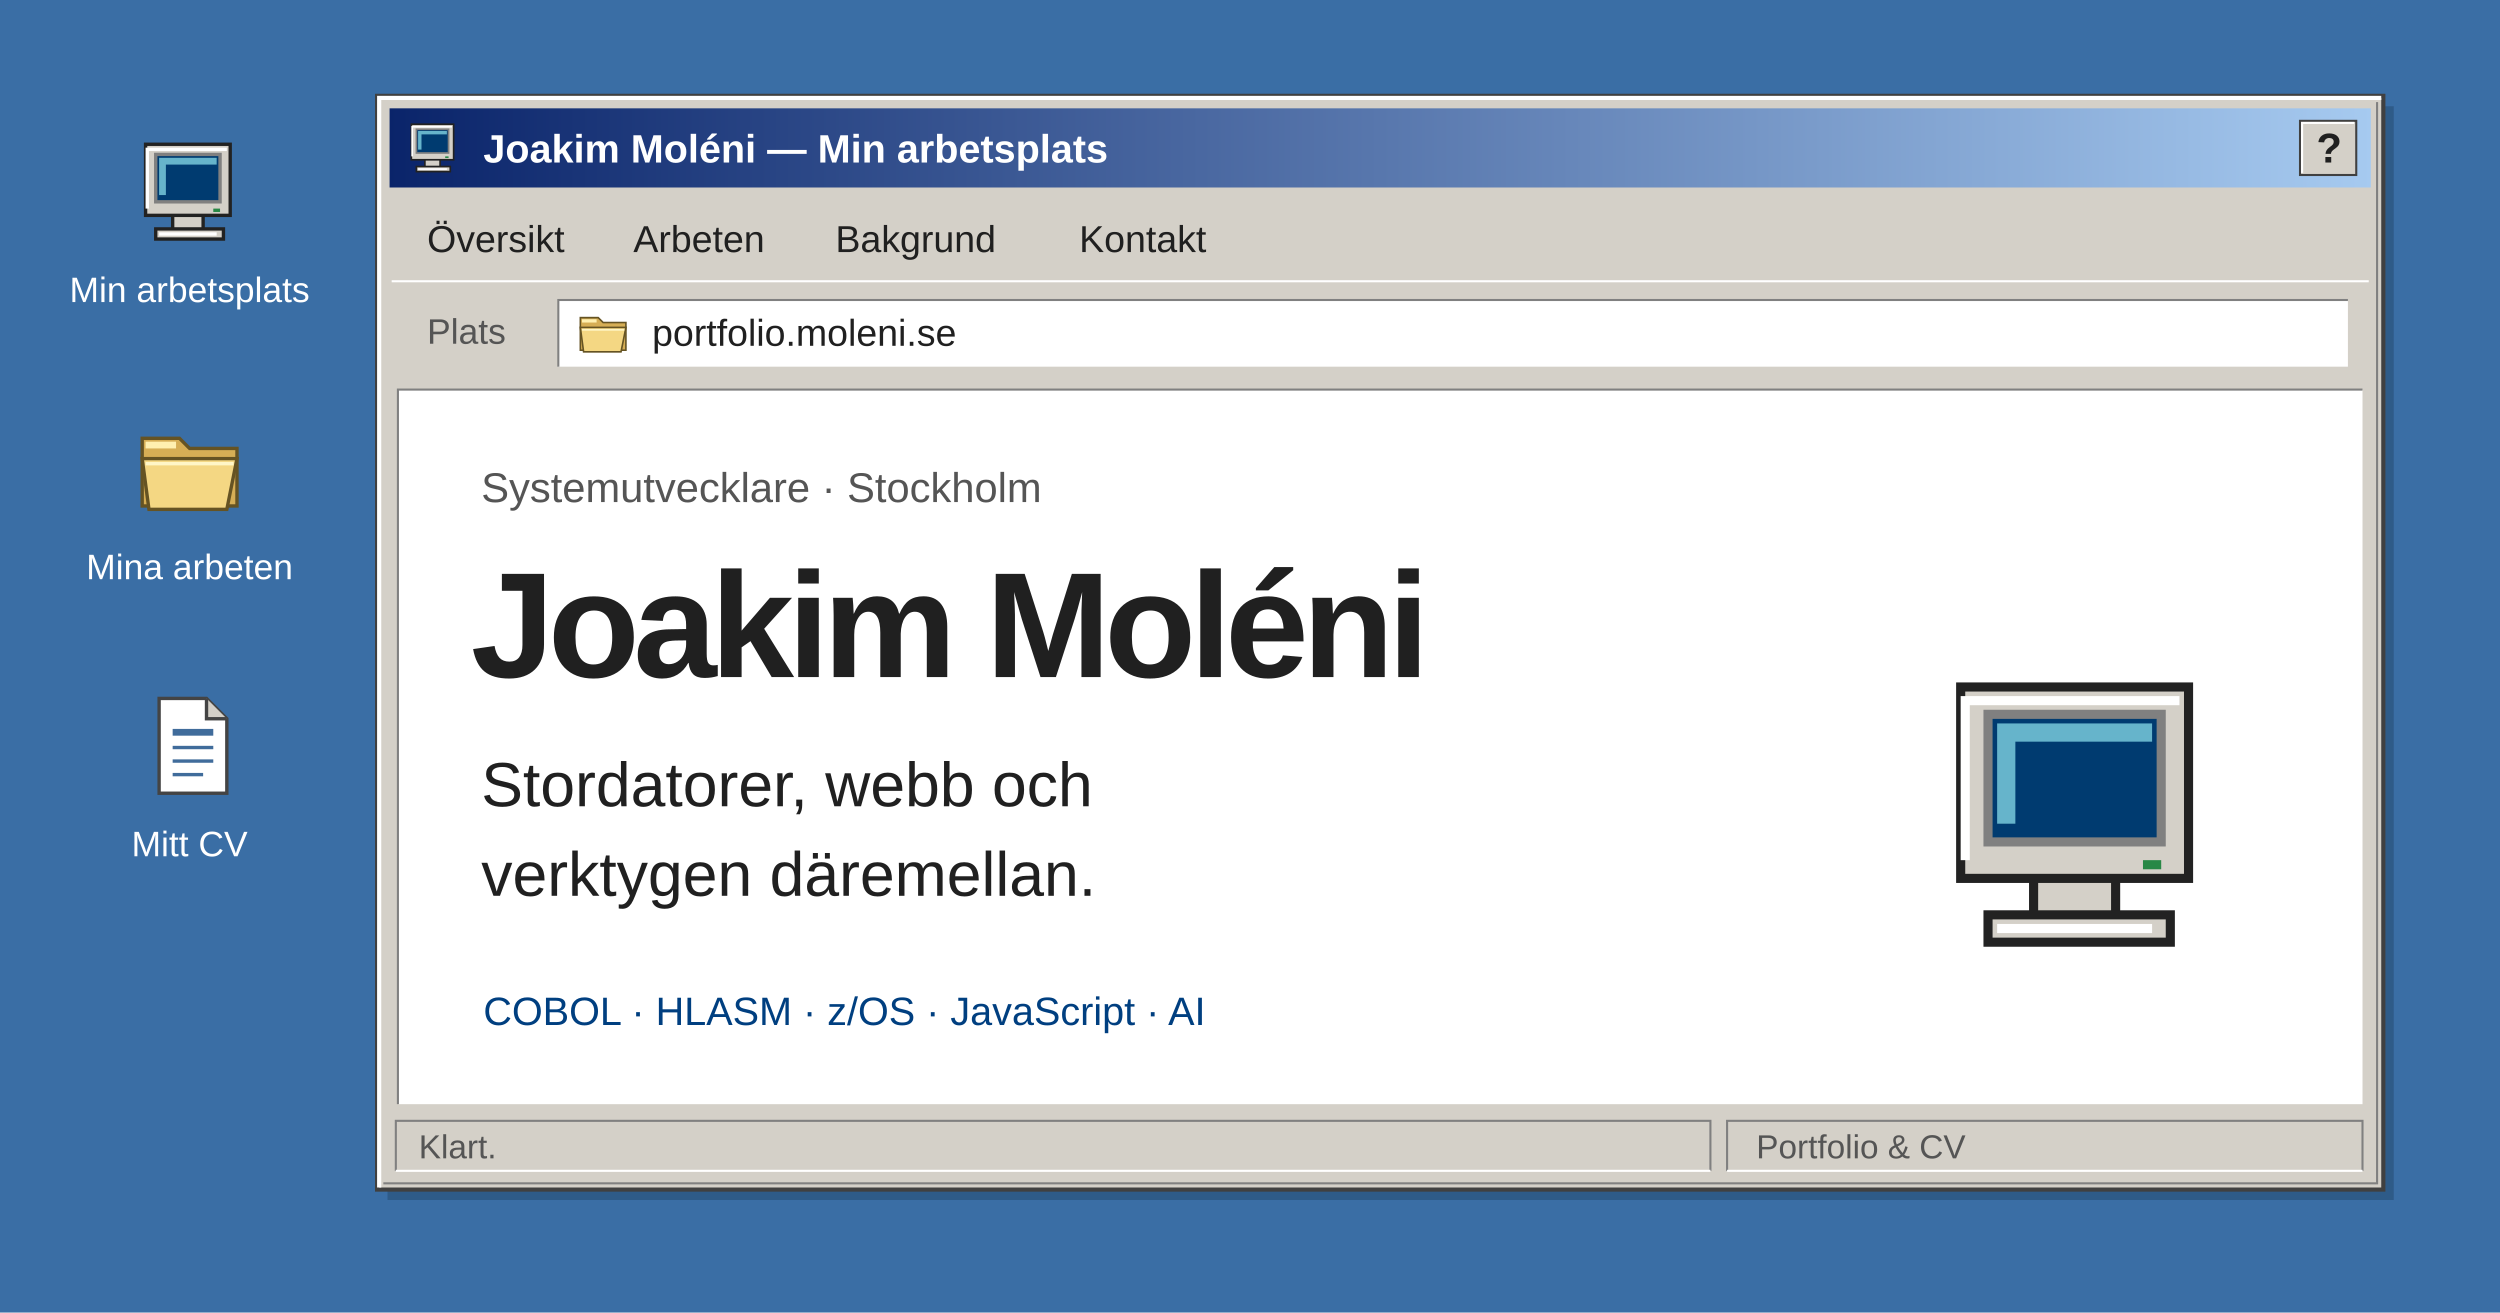
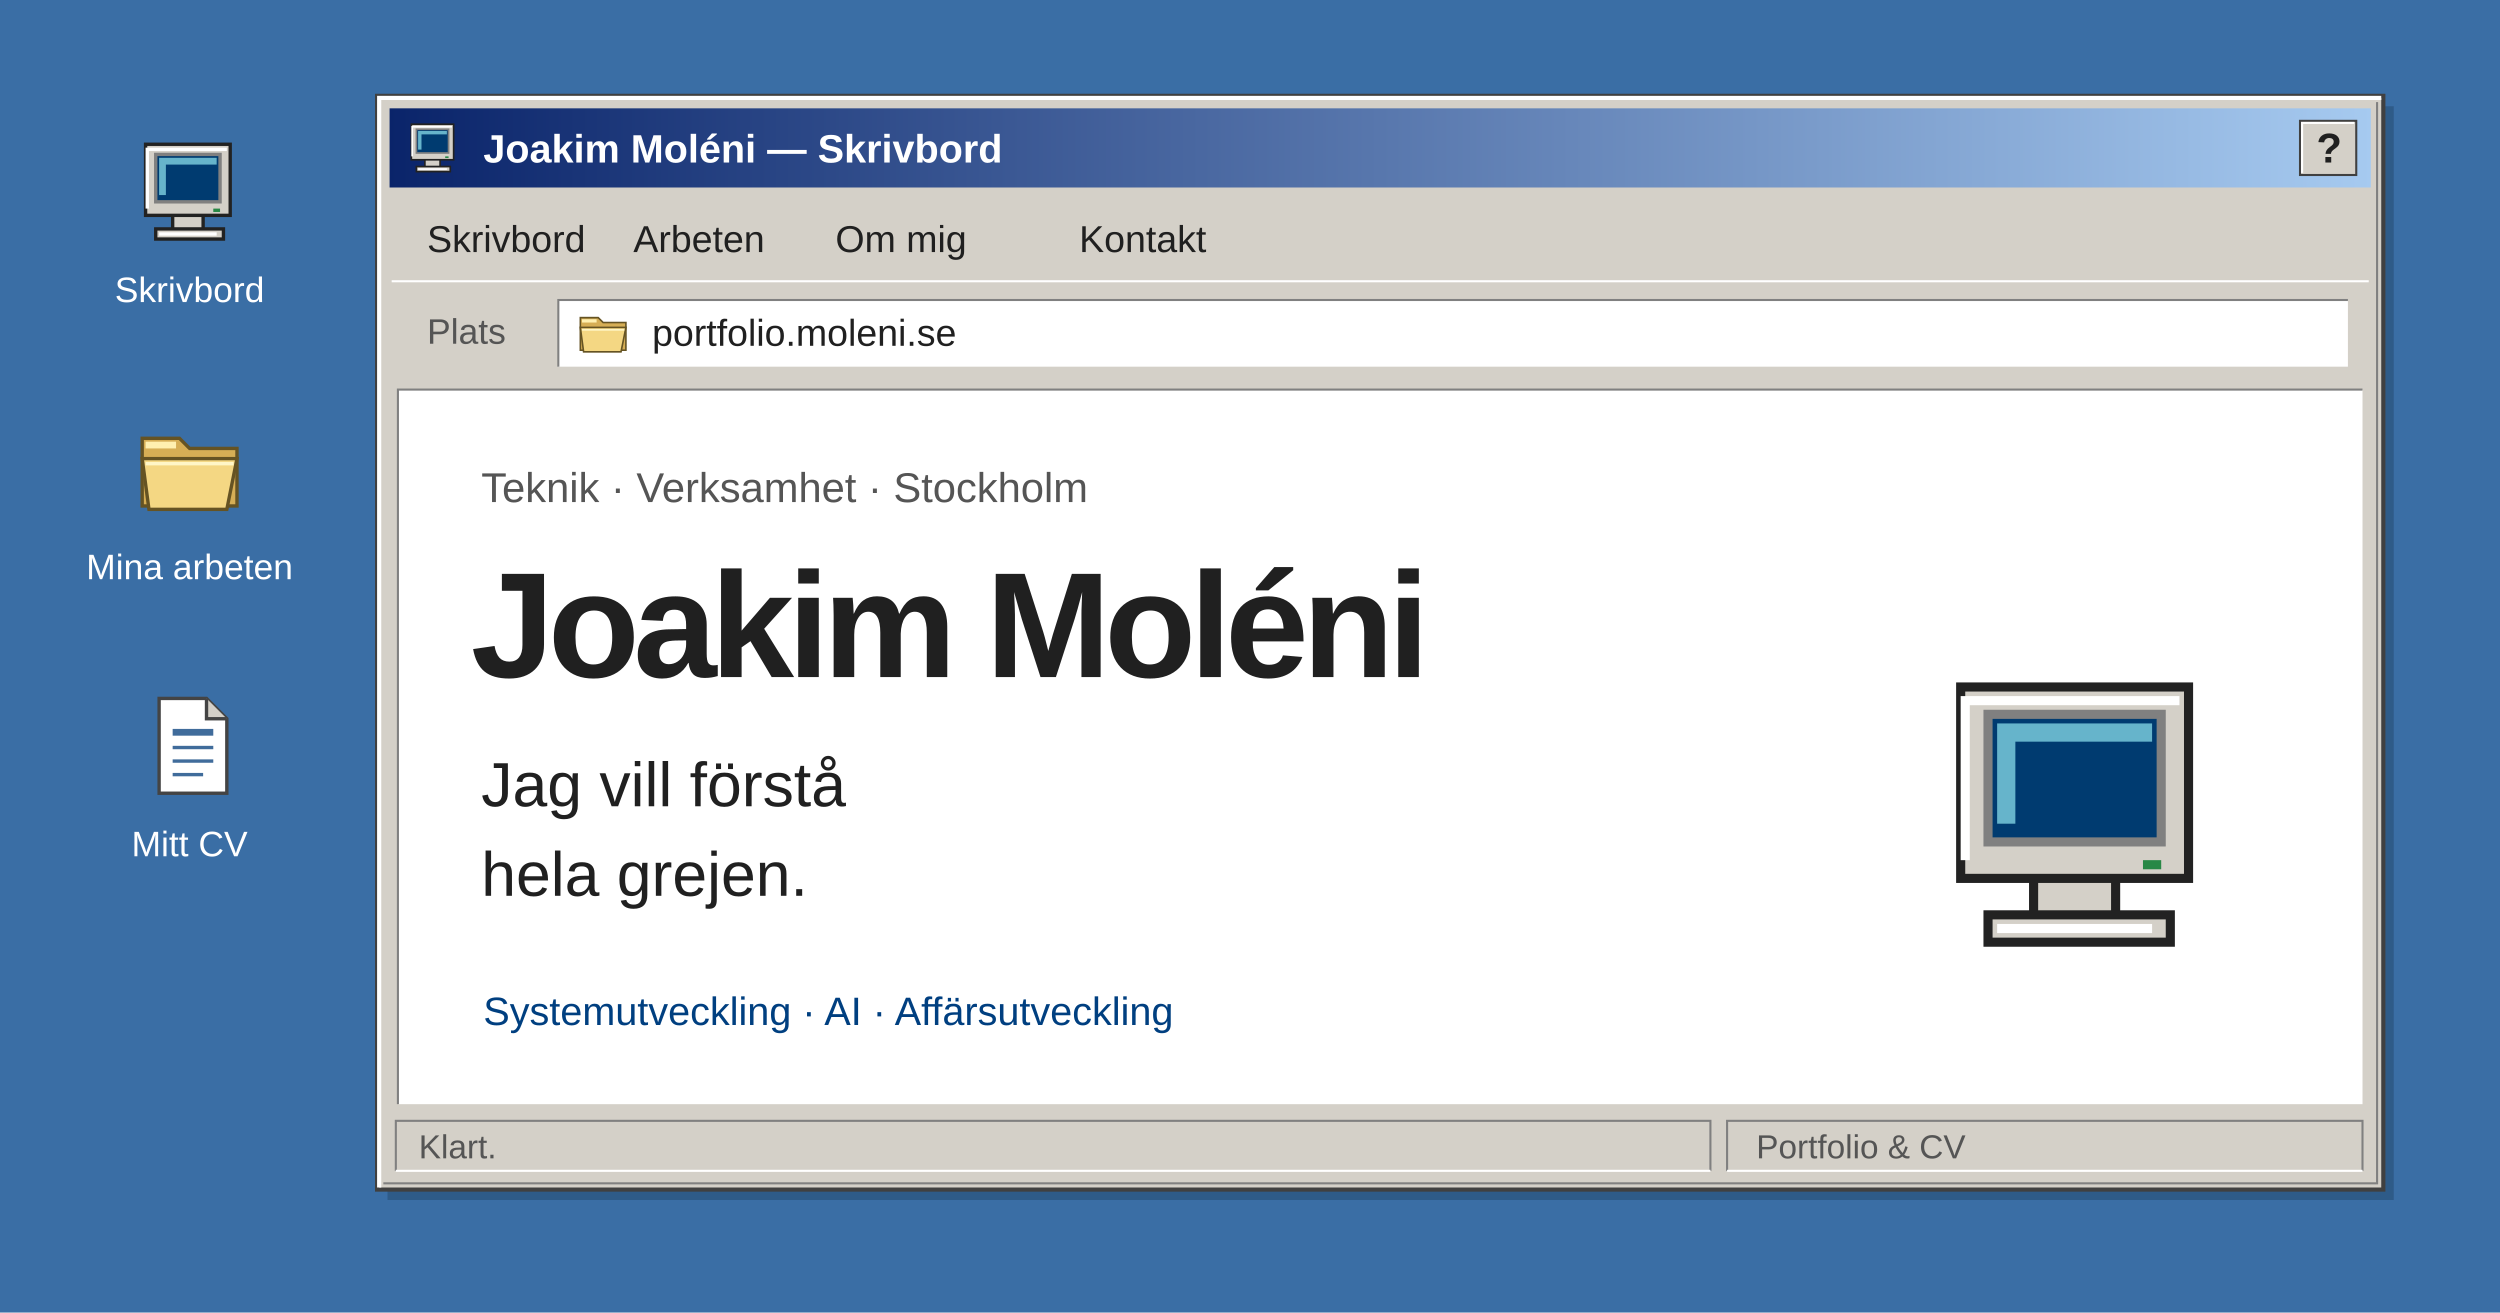
<svg xmlns="http://www.w3.org/2000/svg" width="1200" height="630" viewBox="0 0 1200 630" role="img" aria-labelledby="title desc">
  <defs>
    <linearGradient id="titlebar">
      <stop stop-color="#0a246a" />
      <stop offset="1" stop-color="#a6caf0" />
    </linearGradient>
    <symbol id="computer" viewBox="0 0 32 32">
      <path fill="#d4d0c8" stroke="#222" d="M3 2h25v21H3zM11 23h9v4h-9zM6 27h20v3H6z" />
      <path fill="#fff" d="M4 3h23v1H4v17H3V3z" />
      <path fill="#003b70" stroke="#808080" d="M6 5h19v14H6z" />
      <path fill="#66b4cb" d="M7 6h17v2H9v9H7z" />
      <path fill="#fff" d="M7 28h17v1H7z" />
      <path fill="#288846" d="M23 21h2v1h-2z" />
    </symbol>
    <symbol id="folder" viewBox="0 0 32 32">
      <path fill="#d6ae55" stroke="#655323" d="M2 7h11l3 3h14v17H2z" />
      <path fill="#fff0b0" d="M3 8h9v2H3z" />
      <path fill="#f4d783" stroke="#655323" d="M2 13h28l-3 15H4z" />
      <path fill="#fff6c7" d="M3 14h26v1H3z" />
    </symbol>
    <symbol id="document" viewBox="0 0 32 32">
      <path fill="#fff" stroke="#444" d="M7 2h14l6 6v22H7z" />
      <path fill="#d4d0c8" stroke="#444" d="M21 2v6h6" />
      <path fill="#406c9b" d="M11 11h12v2H11zM11 16h12v1H11zM11 20h12v1H11zM11 24h9v1h-9z" />
    </symbol>
  </defs>
  <rect width="1200" height="630" fill="#3a6ea5" />
  <g font-family="Tahoma, Verdana, Arial, sans-serif">
    <g fill="#fff" font-size="17" text-anchor="middle">
      <use href="#computer" x="65" y="66" width="52" height="52" />
-       <text x="91" y="145">Min arbetsplats</text>
+       <text x="91" y="145">Skrivbord</text>
      <use href="#folder" x="65" y="199" width="52" height="52" />
      <text x="91" y="278">Mina arbeten</text>
      <use href="#document" x="65" y="332" width="52" height="52" />
      <text x="91" y="411">Mitt CV</text>
    </g>
    <rect x="186" y="51" width="963" height="525" fill="#173654" opacity=".35" />
    <rect x="181" y="46" width="963" height="525" fill="#d4d0c8" stroke="#404040" stroke-width="2" />
    <path d="M182 570V47h961" fill="none" stroke="#fff" stroke-width="2" />
    <path d="M184 568h957V49" fill="none" stroke="#808080" />
    <rect x="187" y="52" width="951" height="38" fill="url(#titlebar)" />
    <use href="#computer" x="195" y="58" width="26" height="26" />
-     <text x="232" y="78" fill="#fff" font-size="19" font-weight="700">Joakim Moléni — Min arbetsplats</text>
+     <text x="232" y="78" fill="#fff" font-size="19" font-weight="700">Joakim Moléni — Skrivbord</text>
    <rect x="1104" y="58" width="27" height="26" fill="#d4d0c8" stroke="#404040" />
    <path d="M1105 83V59h25" fill="none" stroke="#fff" />
    <text x="1118" y="78" text-anchor="middle" fill="#202020" font-size="20" font-weight="700">?</text>
    <g fill="#202020" font-size="18">
-       <text x="205" y="121">Översikt</text>
+       <text x="205" y="121">Skrivbord</text>
      <text x="304" y="121">Arbeten</text>
-       <text x="401" y="121">Bakgrund</text>
+       <text x="401" y="121">Om mig</text>
      <text x="518" y="121">Kontakt</text>
    </g>
    <path d="M188 135h949" stroke="#fff" />
    <text x="205" y="165" fill="#555" font-size="17">Plats</text>
    <rect x="268" y="144" width="859" height="32" fill="#fff" />
    <path d="M268 176v-32h859" fill="none" stroke="#808080" />
    <use href="#folder" x="277" y="147" width="25" height="25" />
    <text x="313" y="166" fill="#202020" font-size="18">portfolio.moleni.se</text>
    <rect x="191" y="187" width="943" height="343" fill="#fff" />
    <path d="M191 530V187h943" fill="none" stroke="#808080" />
-     <text x="231" y="241" fill="#555" font-size="20">Systemutvecklare · Stockholm</text>
+     <text x="231" y="241" fill="#555" font-size="20">Teknik · Verksamhet · Stockholm</text>
    <text x="226" y="325" fill="#202020" font-size="72" font-weight="700" letter-spacing="-3">Joakim Moléni</text>
-     <text x="231" y="387" fill="#202020" font-size="30">Stordatorer, webb och</text>
-     <text x="231" y="430" fill="#202020" font-size="30">verktygen däremellan.</text>
-     <text x="232" y="492" fill="#003f80" font-size="19">COBOL · HLASM · z/OS · JavaScript · AI</text>
+     <text x="231" y="387" fill="#202020" font-size="30">Jag vill förstå</text>
+     <text x="231" y="430" fill="#202020" font-size="30">hela grejen.</text>
+     <text x="232" y="492" fill="#003f80" font-size="19">Systemutveckling · AI · Affärsutveckling</text>
    <use href="#computer" x="928" y="321" width="140" height="140" />
    <path d="M190 562v-24h631v24M829 562v-24h305v24" fill="none" stroke="#808080" />
    <path d="M190 562h631M829 562h305" stroke="#fff" />
    <text x="201" y="556" fill="#555" font-size="16">Klart.</text>
    <text x="843" y="556" fill="#555" font-size="16">Portfolio &amp; CV</text>
  </g>
</svg>
